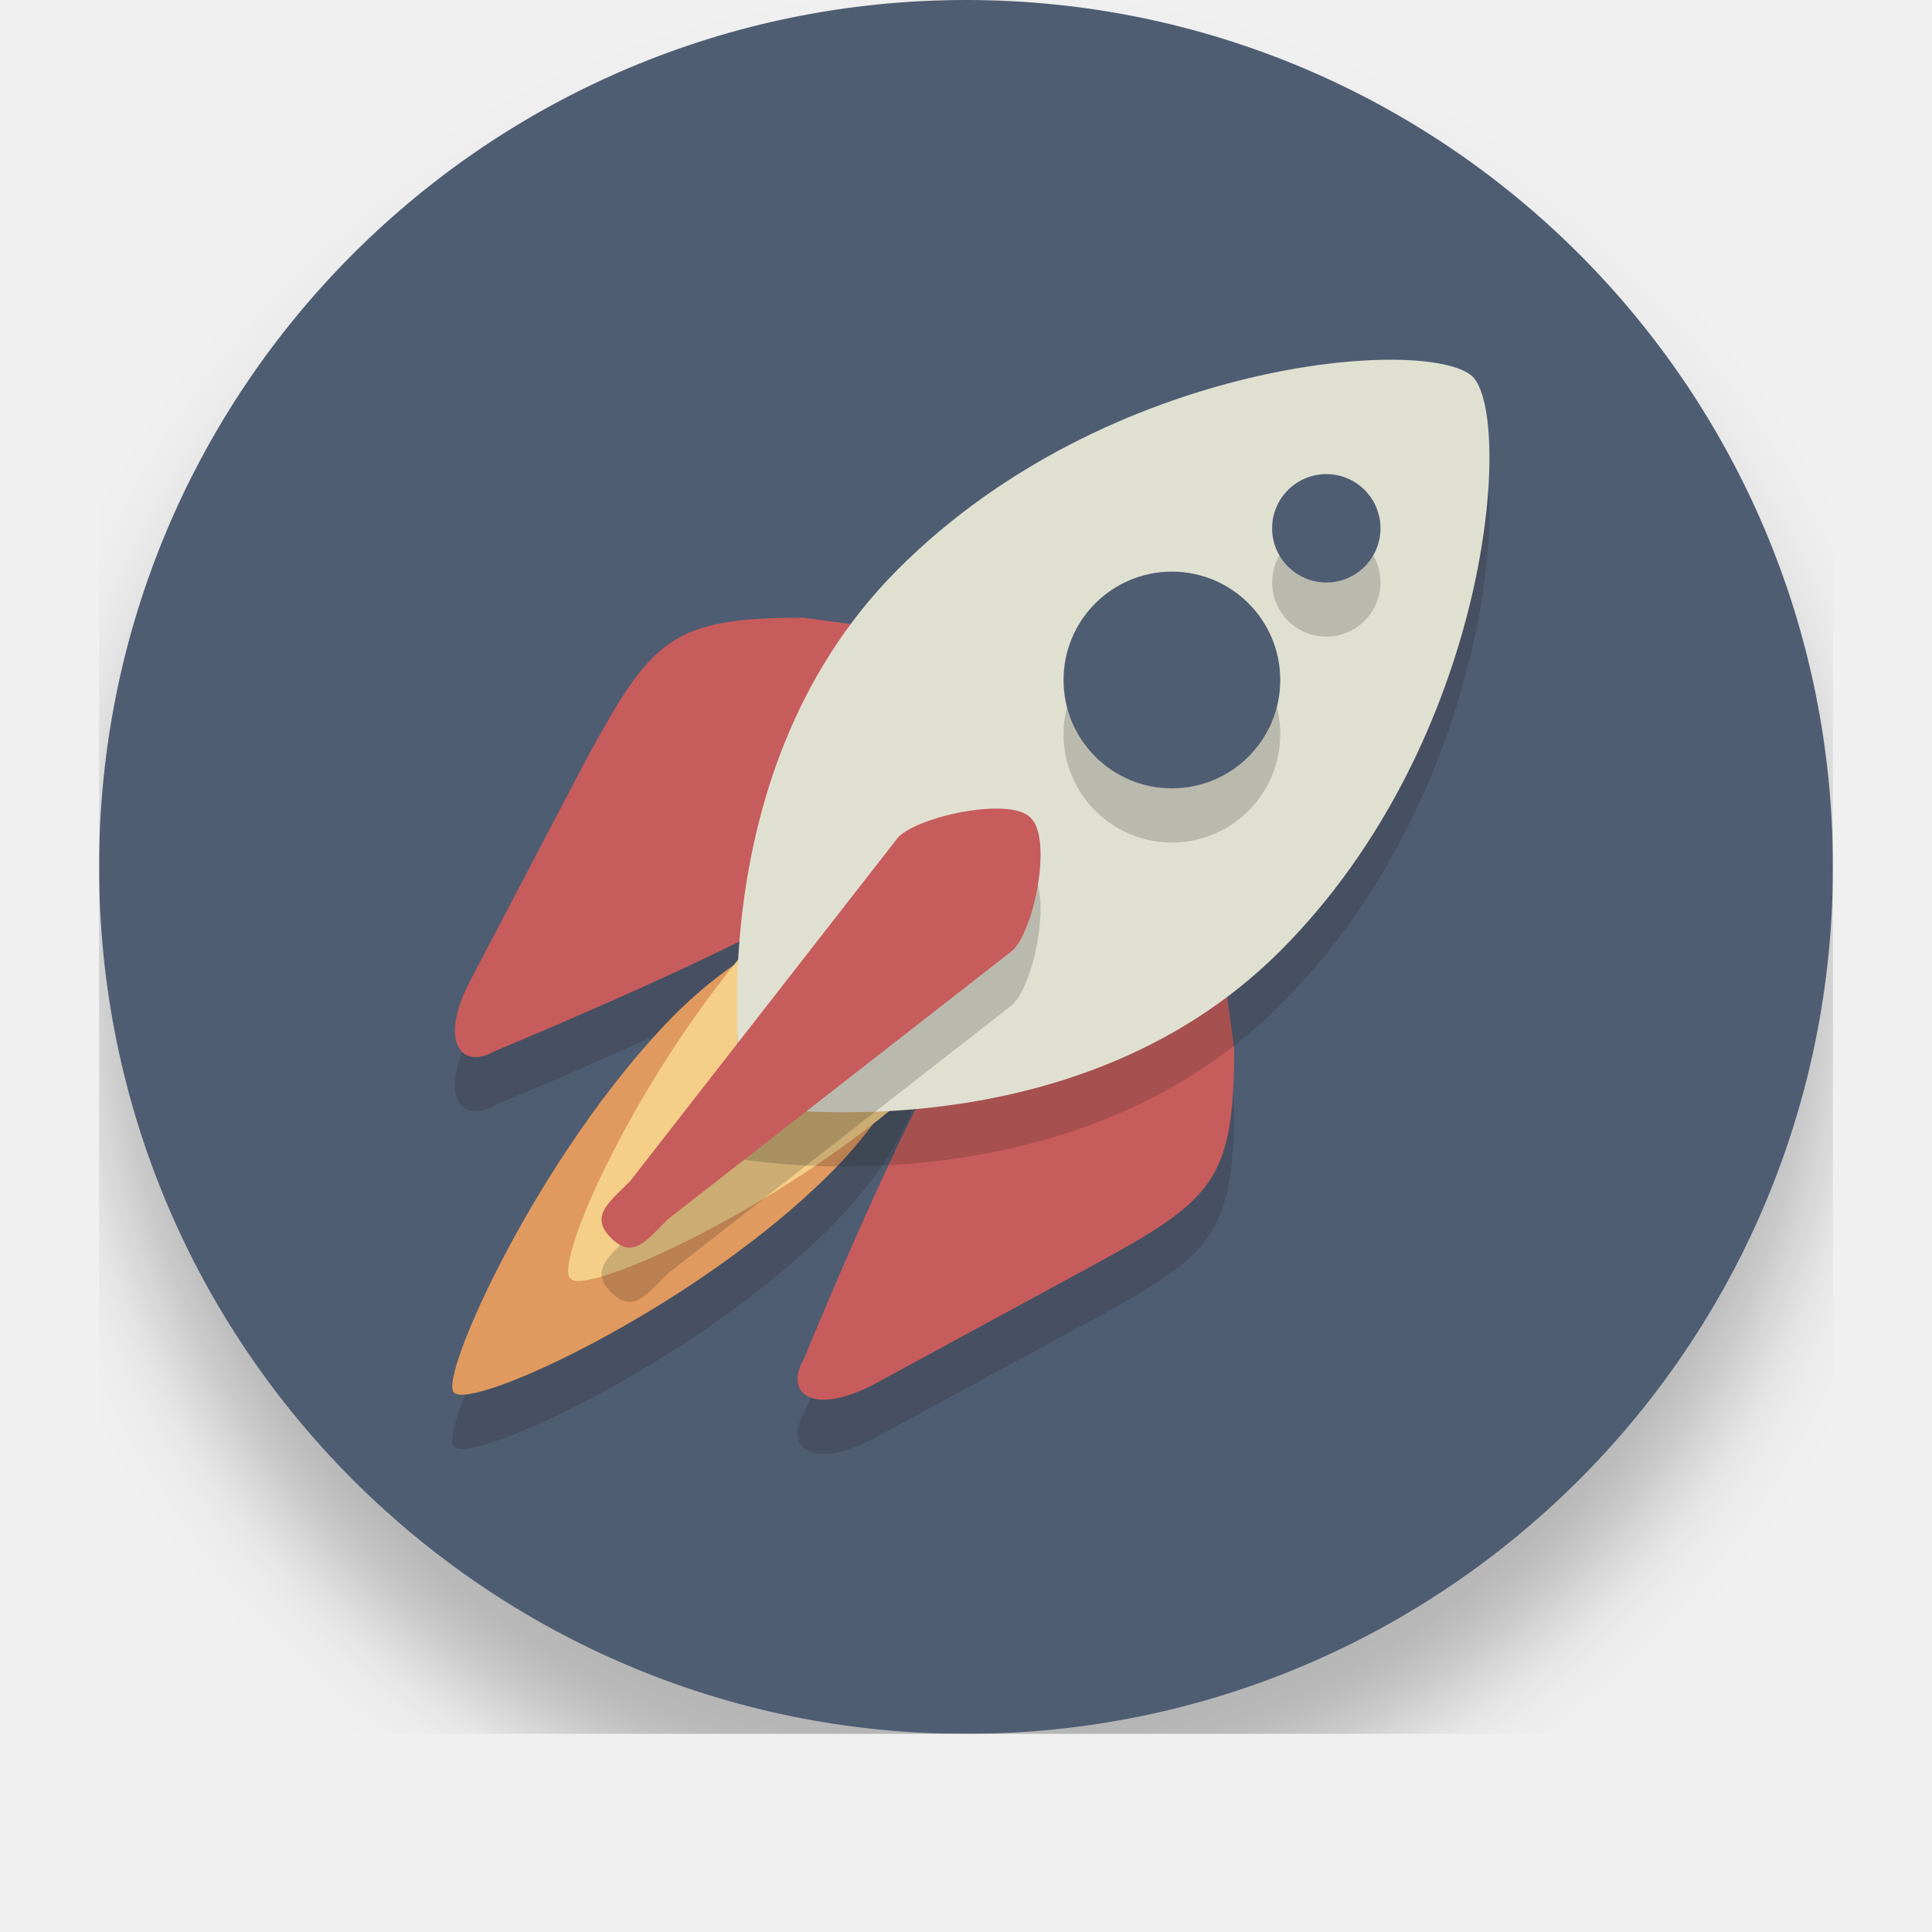
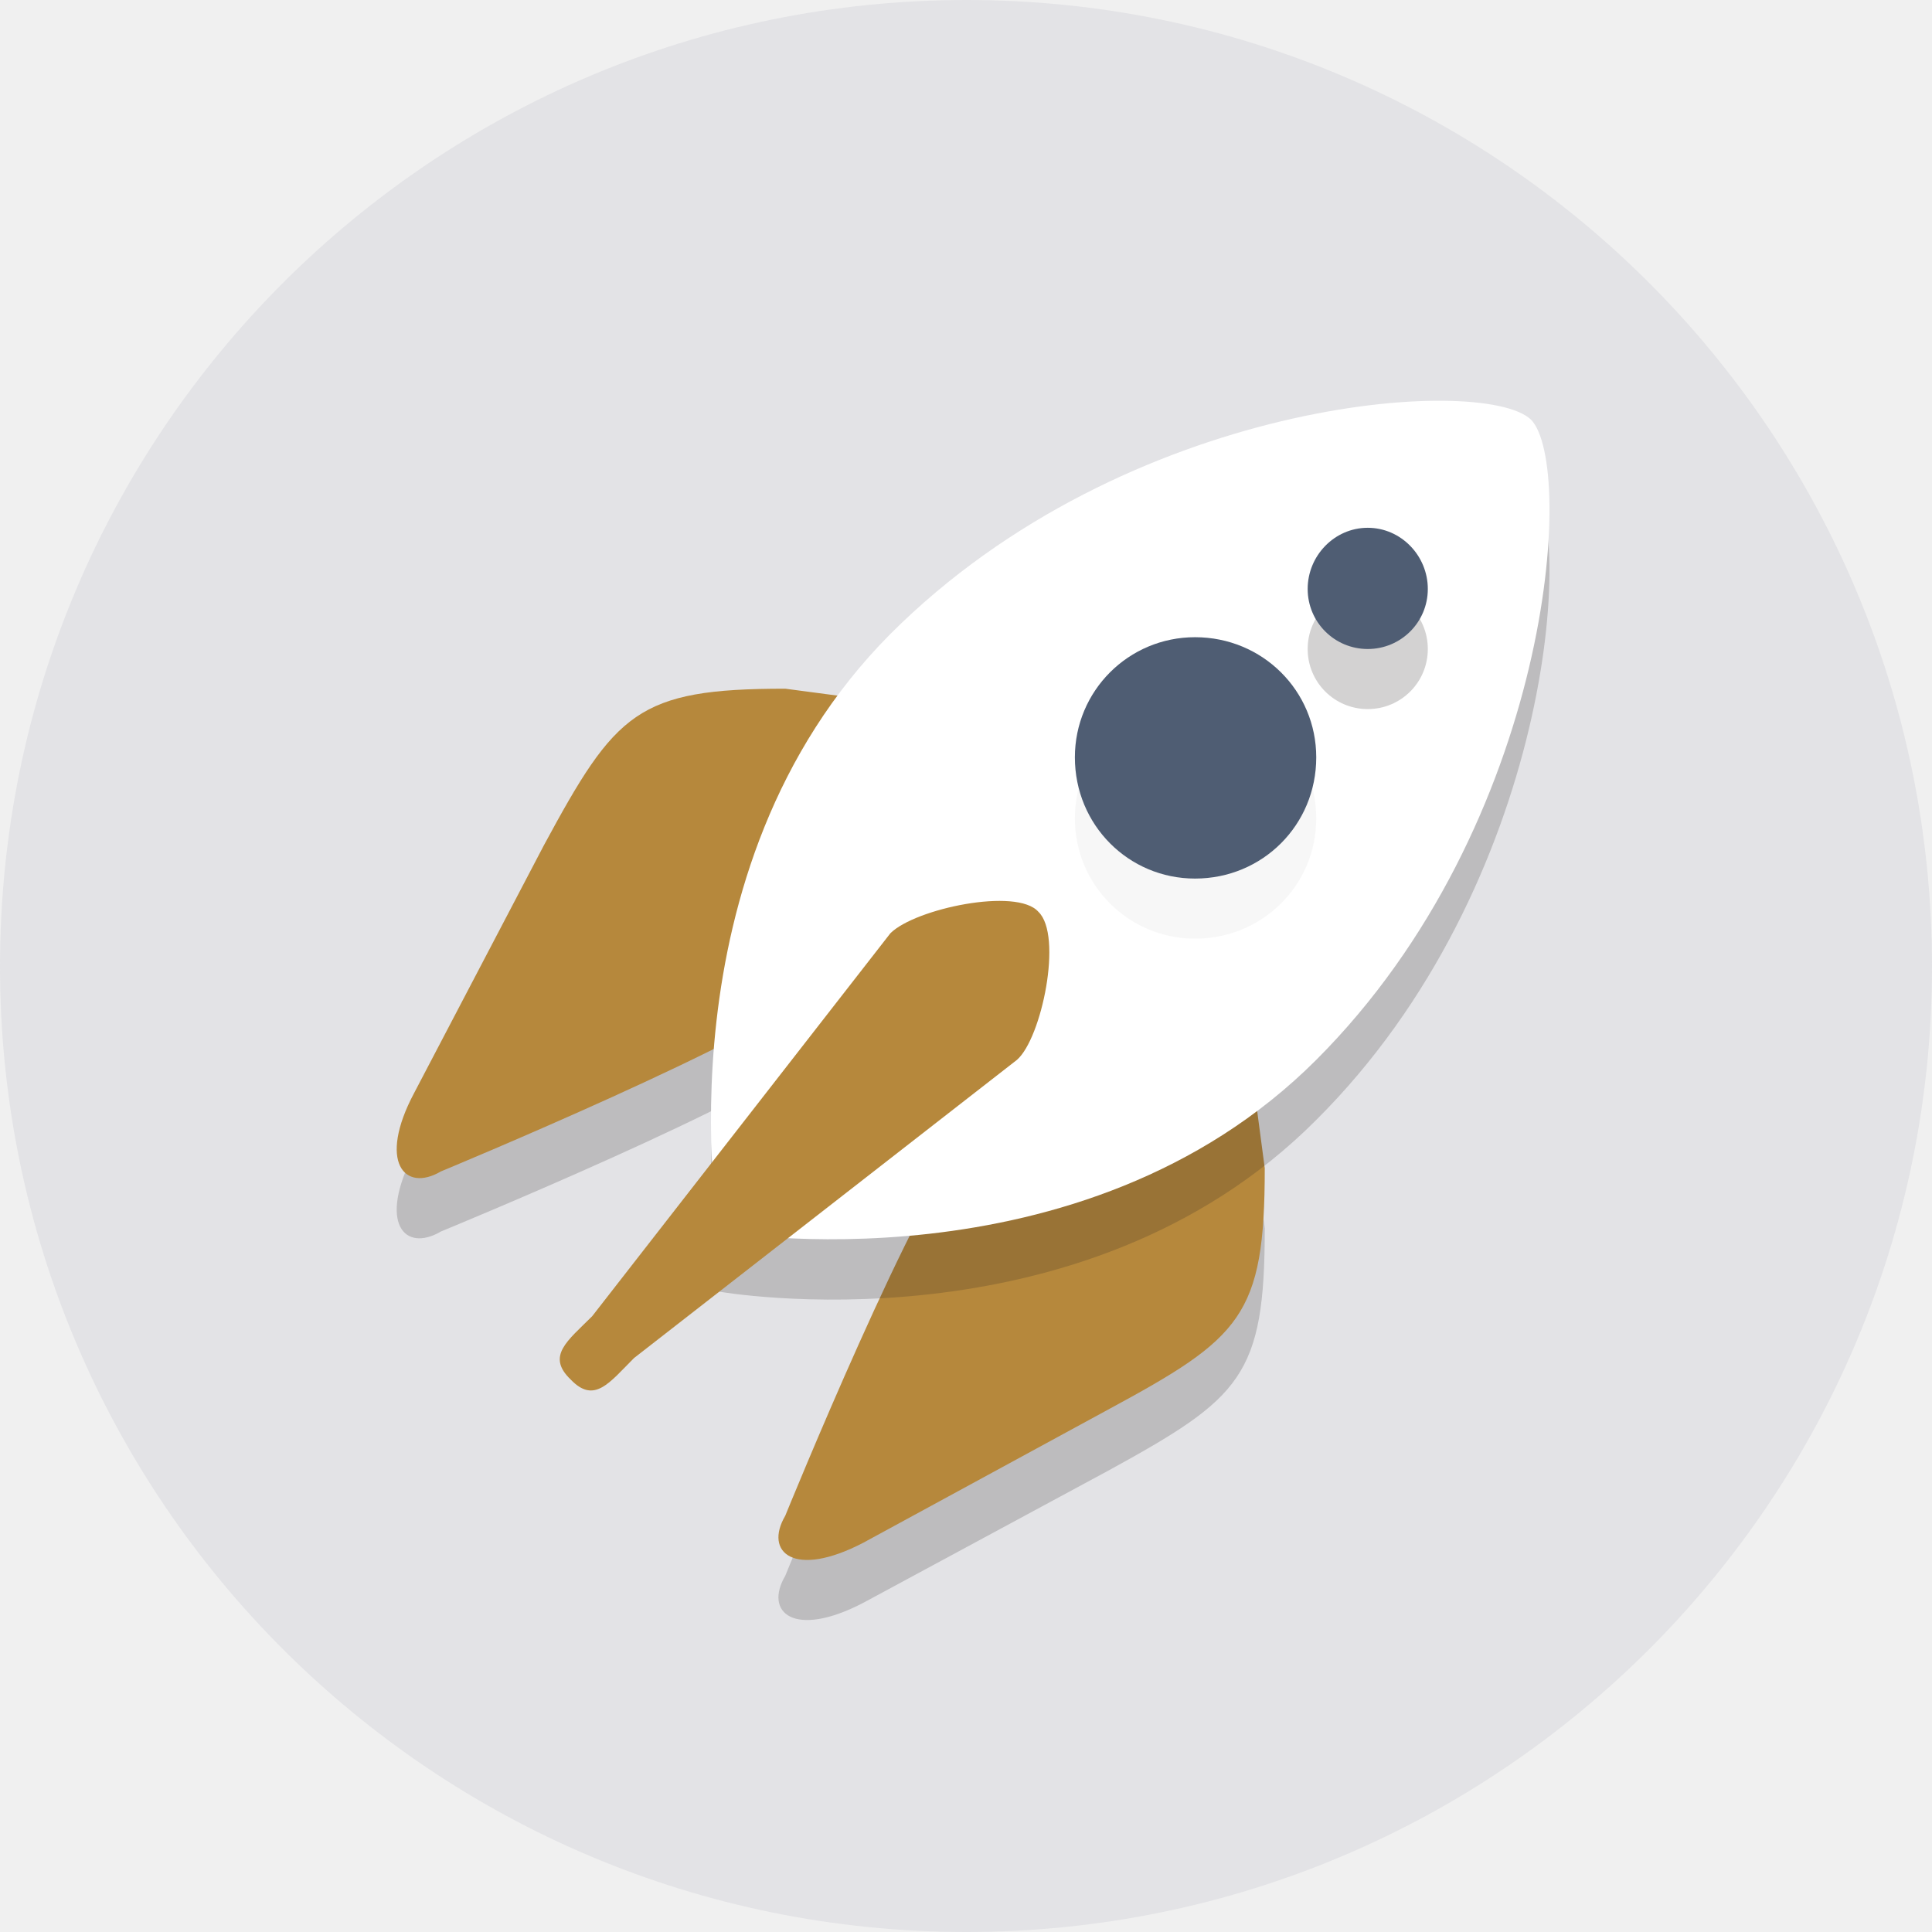
- <svg xmlns="http://www.w3.org/2000/svg" width="78" height="78" viewBox="0 0 78 78" fill="none">
-   <g clip-path="url(#clip0_257_1208)" filter="url(#filter0_d_257_1208)">
-     <path d="M39 70C58.33 70 74 54.33 74 35C74 15.67 58.33 0 39 0C19.67 0 4 15.67 4 35C4 54.33 19.67 70 39 70Z" fill="#4F5D73" />
-     <g opacity="0.2">
-       <path d="M39.109 43.422C37.359 45.062 32.437 57.094 32.437 57.094C31.672 58.406 32.766 59.391 35.281 58.078L44.141 53.266C48.953 50.641 49.828 49.875 49.828 44.516L48.953 38.062C48.625 35.875 46.984 35.438 45.344 37.188L39.109 43.422Z" fill="#231F20" />
-     </g>
-     <g opacity="0.2">
-       <path d="M33.641 37.953C31.89 39.703 19.969 44.625 19.969 44.625C18.656 45.391 17.672 44.297 18.984 41.781L23.687 32.812C26.312 28 27.078 27.125 32.437 27.125L38.891 28C41.078 28.328 41.516 29.969 39.766 31.609L33.641 37.953Z" fill="#231F20" />
-     </g>
-     <path d="M39.109 41.234C37.359 42.875 32.437 54.906 32.437 54.906C31.672 56.219 32.766 57.203 35.281 55.891L44.141 51.078C48.953 48.453 49.828 47.688 49.828 42.328L48.953 35.875C48.625 33.688 46.984 33.25 45.344 35L39.109 41.234Z" fill="#C75C5C" />
-     <path d="M33.641 35.766C31.89 37.516 19.969 42.438 19.969 42.438C18.656 43.203 17.672 42.109 18.984 39.594L23.687 30.625C26.312 25.812 27.078 24.938 32.437 24.938L38.891 25.812C41.078 26.141 41.516 27.781 39.766 29.422L33.641 35.766Z" fill="#C75C5C" />
-     <g opacity="0.2">
-       <path d="M27.188 43.203C32.766 37.625 37.359 39.375 37.359 39.375C37.359 39.375 39 44.078 33.531 49.547C28.062 55.016 18.984 59.172 18.328 58.406C17.672 57.859 21.719 48.781 27.188 43.203Z" fill="#231F20" />
-     </g>
-     <path d="M27.188 41.016C32.766 35.438 37.359 37.188 37.359 37.188C37.359 37.188 39 41.891 33.531 47.359C28.062 52.828 18.984 56.984 18.328 56.219C17.672 55.672 21.719 46.594 27.188 41.016Z" fill="#E0995E" />
-     <path d="M31.891 36.422C37.469 30.844 42.063 32.594 42.063 32.594C42.063 32.594 43.703 37.297 38.234 42.766C32.766 48.234 23.688 52.391 23.031 51.625C22.266 50.969 26.313 42 31.891 36.422Z" fill="#F5CF87" />
-     <g opacity="0.2">
-       <path d="M51.688 40.578C43.156 49.109 30.031 46.812 30.031 46.812C30.031 46.812 27.735 33.688 36.266 25.156C44.797 16.625 57.703 15.75 59.453 17.391C61.094 19.031 60.219 32.047 51.688 40.578Z" fill="#231F20" />
-     </g>
-     <path d="M51.688 38.391C43.156 46.922 30.031 44.625 30.031 44.625C30.031 44.625 27.735 31.5 36.266 22.969C44.797 14.438 57.703 13.562 59.453 15.203C61.094 16.844 60.219 29.859 51.688 38.391Z" fill="#E0E0D1" />
-     <g opacity="0.2">
-       <path d="M26.969 51.406C26.094 52.281 25.547 53.047 24.672 52.172C23.797 51.297 24.562 50.75 25.437 49.875L36.266 35.984C37.141 35.109 40.859 34.344 41.625 35.219C42.5 36.094 41.734 39.812 40.859 40.578L26.969 51.406Z" fill="#231F20" />
-     </g>
-     <path d="M26.969 49.219C26.094 50.094 25.547 50.859 24.672 49.984C23.797 49.109 24.562 48.562 25.437 47.688L36.266 33.797C37.141 32.922 40.859 32.156 41.625 33.031C42.5 33.906 41.734 37.625 40.859 38.391L26.969 49.219Z" fill="#C75C5C" />
-     <g opacity="0.2">
-       <path d="M47.312 34.016C49.729 34.016 51.688 32.057 51.688 29.641C51.688 27.224 49.729 25.266 47.312 25.266C44.896 25.266 42.938 27.224 42.938 29.641C42.938 32.057 44.896 34.016 47.312 34.016Z" fill="#231F20" />
-     </g>
-     <g opacity="0.2">
-       <path d="M53.547 25.703C54.755 25.703 55.734 24.724 55.734 23.516C55.734 22.308 54.755 21.328 53.547 21.328C52.339 21.328 51.359 22.308 51.359 23.516C51.359 24.724 52.339 25.703 53.547 25.703Z" fill="#231F20" />
-     </g>
-     <path d="M47.312 31.828C49.729 31.828 51.688 29.869 51.688 27.453C51.688 25.037 49.729 23.078 47.312 23.078C44.896 23.078 42.938 25.037 42.938 27.453C42.938 29.869 44.896 31.828 47.312 31.828Z" fill="#4F5D73" />
-     <path d="M53.547 23.516C54.755 23.516 55.734 22.536 55.734 21.328C55.734 20.12 54.755 19.141 53.547 19.141C52.339 19.141 51.359 20.12 51.359 21.328C51.359 22.536 52.339 23.516 53.547 23.516Z" fill="#4F5D73" />
-   </g>
+ <svg xmlns="http://www.w3.org/2000/svg" xml:space="preserve" width="1.801in" height="1.801in" version="1.1" style="shape-rendering:geometricPrecision; text-rendering:geometricPrecision; image-rendering:optimizeQuality; fill-rule:evenodd; clip-rule:evenodd" viewBox="0 0 1801 1801">
  <defs>
-     <filter id="filter0_d_257_1208" x="0" y="0" width="78" height="78" filterUnits="userSpaceOnUse" color-interpolation-filters="sRGB">
-       <feFlood flood-opacity="0" result="BackgroundImageFix" />
-       <feColorMatrix in="SourceAlpha" type="matrix" values="0 0 0 0 0 0 0 0 0 0 0 0 0 0 0 0 0 0 127 0" result="hardAlpha" />
-       <feOffset dy="4" />
-       <feGaussianBlur stdDeviation="2" />
-       <feColorMatrix type="matrix" values="0 0 0 0 0 0 0 0 0 0 0 0 0 0 0 0 0 0 0.25 0" />
-       <feBlend mode="normal" in2="BackgroundImageFix" result="effect1_dropShadow_257_1208" />
-       <feBlend mode="normal" in="SourceGraphic" in2="effect1_dropShadow_257_1208" result="shape" />
-     </filter>
-     <clipPath id="clip0_257_1208">
-       <rect width="70" height="70" fill="white" transform="translate(4)" />
+     <style type="text/css">
+    
+     .fil6 {fill:none}
+     .fil2 {fill:#B6883C}
+     .fil5 {fill:#4F5D73}
+     .fil0 {fill:#E3E3E6}
+     .fil3 {fill:white}
+     .fil4 {fill:#231F20;fill-opacity:0.039}
+     .fil1 {fill:#231F20;fill-opacity:0.2}
+    
+   </style>
+     <clipPath id="id0">
+       <path d="M0 1801l1801 0 0 -1801 -1801 0 0 1801z" />
    </clipPath>
  </defs>
+   <g id="Layer_x0020_1">
+     <g>
+   </g>
+     <g style="clip-path:url(#id0)">
+       <g>
+         <path class="fil0" d="M901 1801c497,0 900,-403 900,-900 0,-498 -403,-901 -900,-901 -498,0 -901,403 -901,901 0,497 403,900 901,900z" />
+         <path class="fil1" d="M903 1117c-45,42 -171,352 -171,352 -20,34 8,59 73,25l228 -123c124,-68 146,-88 146,-226l-22 -166c-9,-56 -51,-67 -93,-22l-161 160z" />
+         <path class="fil1" d="M763 977c-45,45 -352,171 -352,171 -34,20 -59,-8 -25,-73l121 -231c67,-124 87,-146 225,-146l166 22c56,9 67,51 22,93l-157 164z" />
+         <path class="fil2" d="M903 1061c-45,42 -171,352 -171,352 -20,34 8,59 73,25l228 -124c124,-67 146,-87 146,-225l-22 -166c-9,-56 -51,-67 -93,-22l-161 160z" />
+         <path class="fil2" d="M763 920c-45,45 -352,172 -352,172 -34,20 -59,-9 -25,-73l121 -231c67,-124 87,-146 225,-146l166 22c56,9 67,51 22,93l-157 163z" />
+         <path class="fil1" d="M1227 1044c-219,220 -557,160 -557,160 0,0 -59,-337 160,-557 220,-219 552,-242 597,-200 42,43 20,378 -200,597z" />
+         <path class="fil3" d="M1227 988c-219,219 -557,160 -557,160 0,0 -59,-337 160,-557 220,-220 552,-242 597,-200 42,42 20,377 -200,597z" />
+         <path class="fil2" d="M591 1266c-23,23 -37,43 -59,20 -23,-22 -3,-36 20,-59l278 -357c23,-23 118,-43 138,-20 23,22 3,118 -20,138l-357 278z" />
+         <path class="fil4" d="M1114 875c63,0 113,-50 113,-112 0,-63 -50,-113 -113,-113 -62,0 -112,50 -112,113 0,62 50,112 112,112z" />
+         <path class="fil1" d="M1275 661c31,0 56,-25 56,-56 0,-31 -25,-56 -56,-56 -31,0 -56,25 -56,56 0,31 25,56 56,56z" />
+         <path class="fil5" d="M1114 819c63,0 113,-50 113,-113 0,-62 -50,-112 -113,-112 -62,0 -112,50 -112,112 0,63 50,113 112,113z" />
+         <path class="fil5" d="M1275 605c31,0 56,-25 56,-56 0,-31 -25,-57 -56,-57 -31,0 -56,26 -56,57 0,31 25,56 56,56z" />
+       </g>
+     </g>
+     <polygon class="fil6" points="0,1801 1801,1801 1801,0 0,0 " />
+   </g>
</svg>
